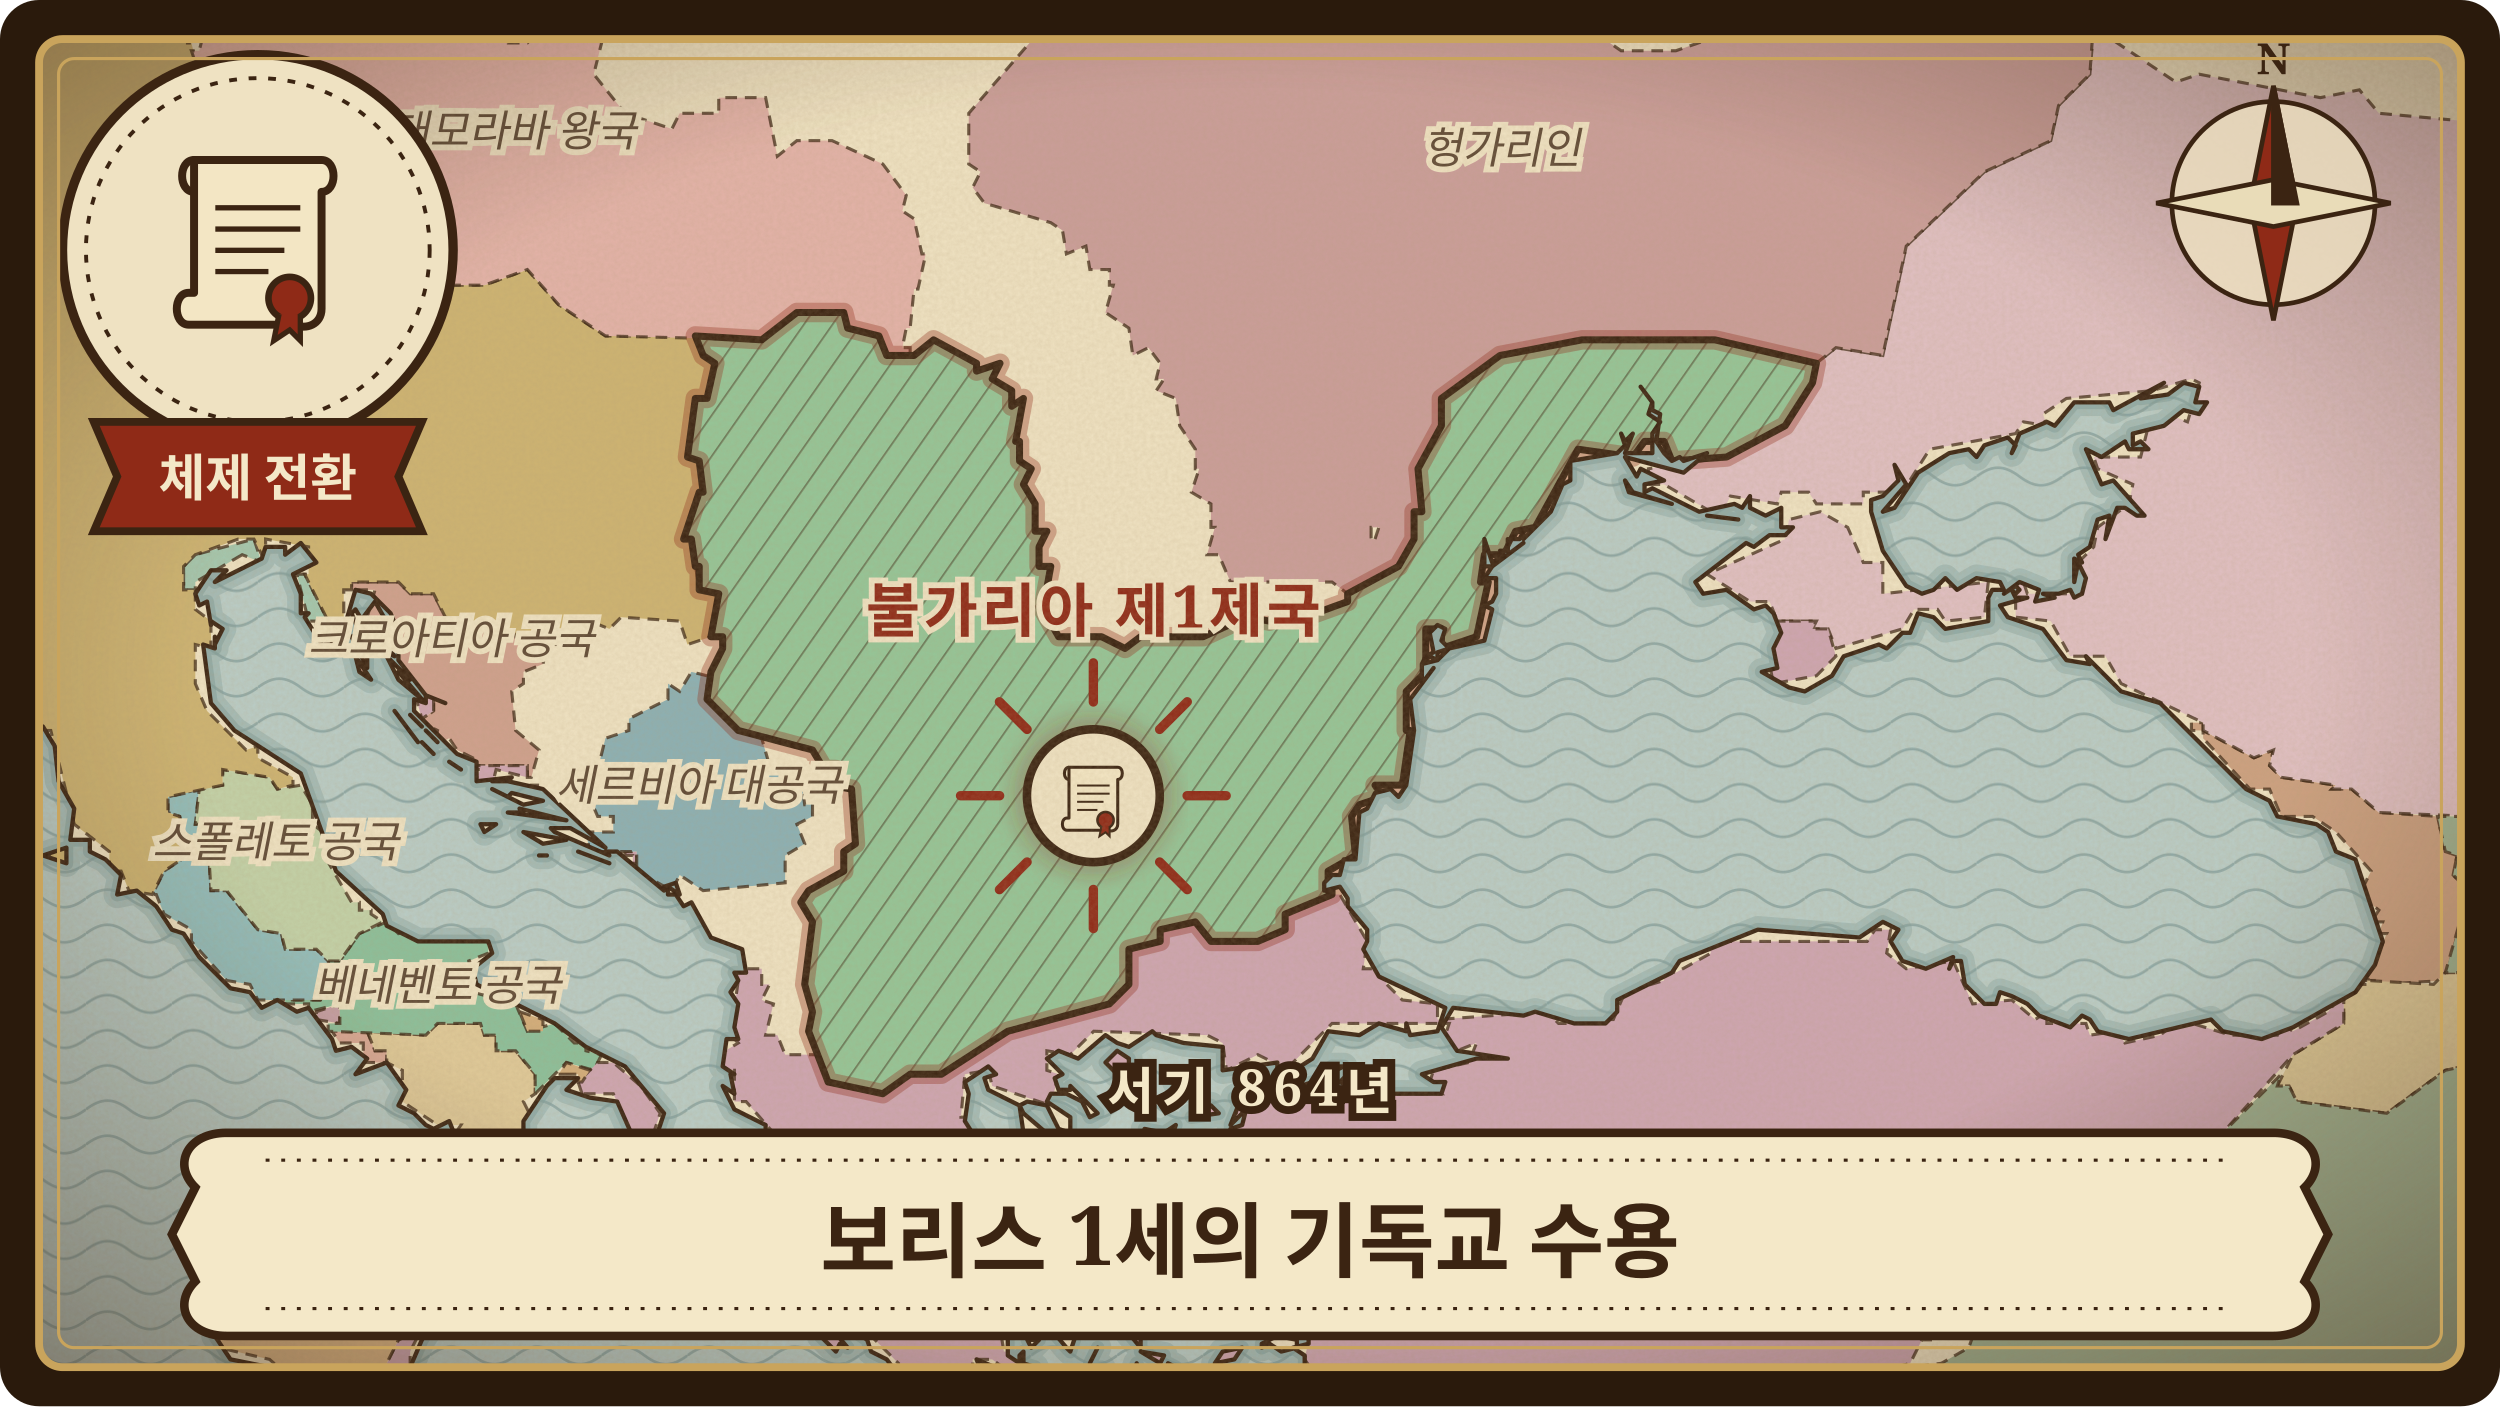
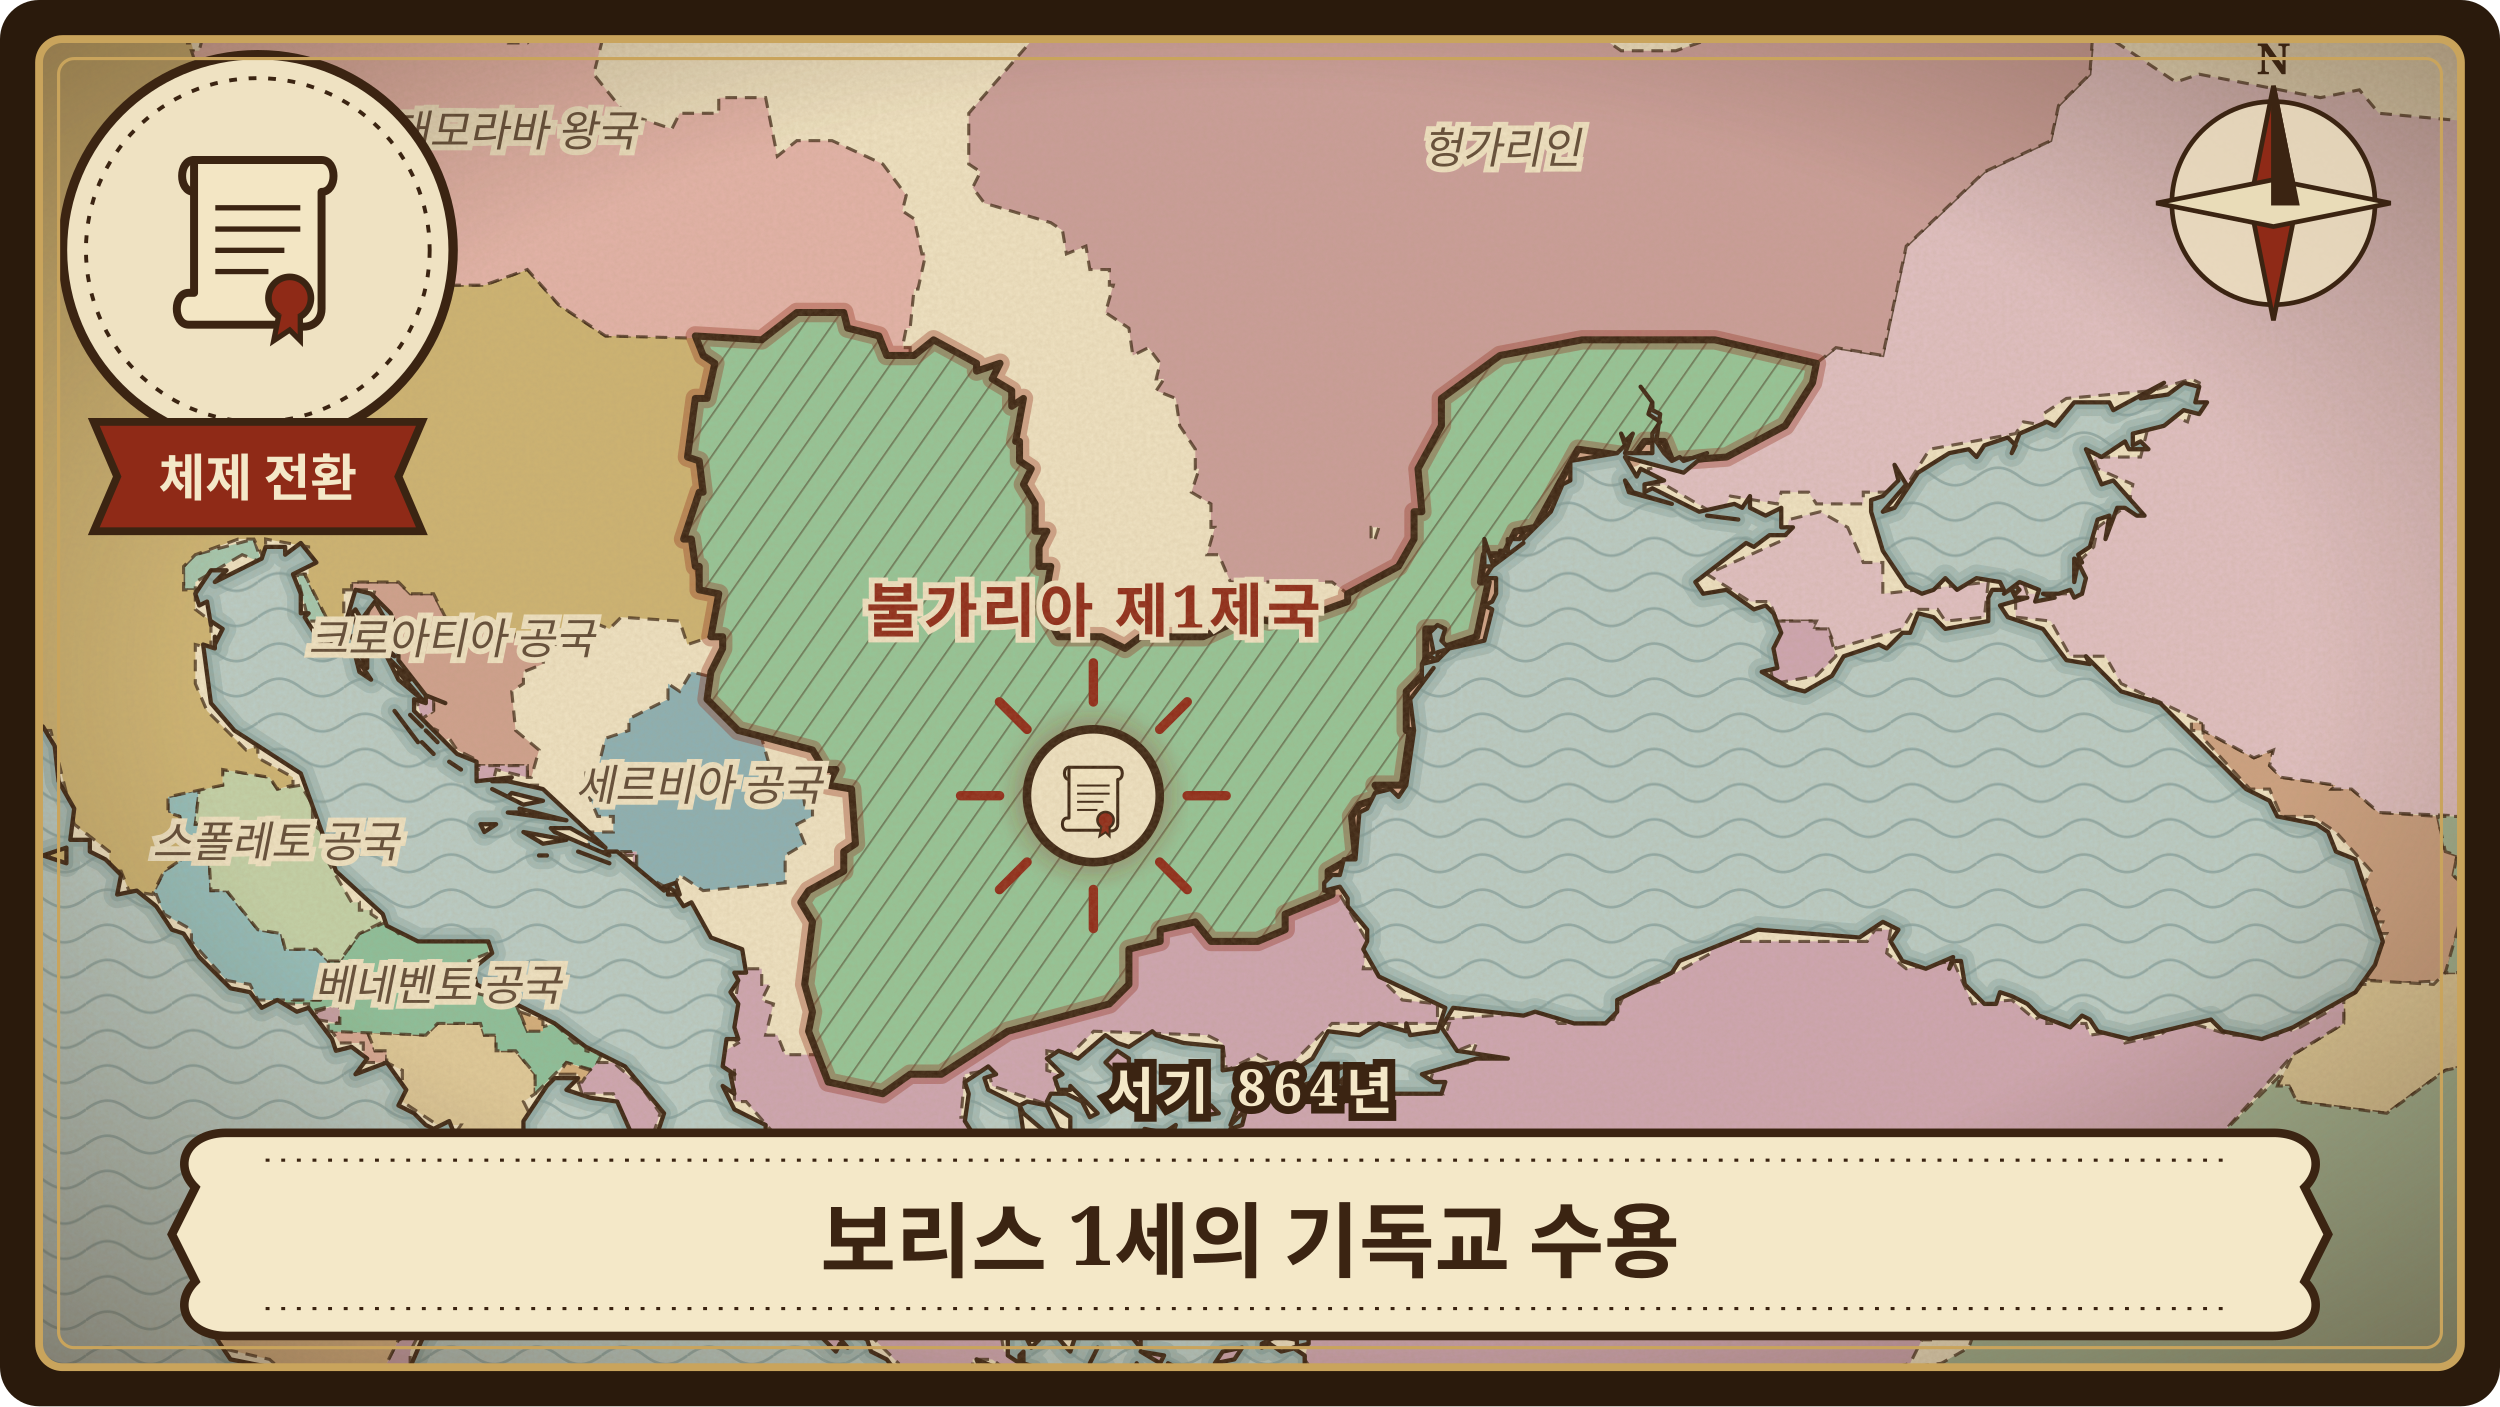
<svg xmlns="http://www.w3.org/2000/svg" viewBox="0 0 640 360" width="640" height="360" role="img" aria-label="보리스 1세의 기독교 수용">
  <defs>
    <clipPath id="frame-bulgarian-conversion">
      <rect x="10" y="10" width="620" height="340" rx="6" />
    </clipPath>
    <pattern id="waves-bulgarian-conversion" width="22" height="9" patternUnits="userSpaceOnUse">
      <path d="M0 5 C4 2 7 2 11 5 C15 8 18 8 22 5" fill="none" stroke="#6f8f8f" stroke-width="0.7" stroke-opacity="0.55" />
    </pattern>
    <pattern id="hatch-bulgarian-conversion" width="6" height="6" patternUnits="userSpaceOnUse" patternTransform="rotate(35)">
      <path d="M0 0 L0 6" stroke="#3b2412" stroke-width="0.9" stroke-opacity="0.45" />
    </pattern>
    <filter id="paper-bulgarian-conversion" x="0" y="0" width="100%" height="100%">
      <feTurbulence type="fractalNoise" baseFrequency="0.9" numOctaves="3" seed="96" result="noise" />
      <feColorMatrix in="noise" type="matrix" values="0 0 0 0 0.45  0 0 0 0 0.33  0 0 0 0 0.18  0 0 0 0.22 0" />
    </filter>
    <radialGradient id="vignette-bulgarian-conversion" cx="50%" cy="48%" r="70%">
      <stop offset="60%" stop-color="#3b2412" stop-opacity="0" />
      <stop offset="100%" stop-color="#3b2412" stop-opacity="0.45" />
    </radialGradient>
    <filter id="glow-bulgarian-conversion">
      <feGaussianBlur stdDeviation="3" />
    </filter>
    <path id="land-bulgarian-conversion" d="M-24 384L664 384L664 -24L-24 -24L-24 184L-14 176L-6 179L-6 178L6 186L6 184L11 186L14 191L15 200L19 207L18 215L23 215L23 218L27 220L31 224L30 229L35 228L40 232L44 238L47 239L51 245L59 253L64 254L67 258L71 256L76 259L79 258L85 266L86 269L90 268L94 271L91 275L99 272L104 279L102 283L106 285L109 288L111 289L115 287L127 317L125 320L119 322L121 326L119 330L116 332L116 337L118 339L124 339L126 334L133 327L134 318L138 315L143 316L145 313L144 311L144 303L133 297L132 294L134 290L134 287L140 278L142 276L148 276L145 279L151 281L158 282L162 291L167 294L170 285L160 273L150 268L142 262L122 252L121 248L126 244L125 241L107 241L99 237L98 234L86 223L77 198L60 187L54 180L52 165L55 166L55 163L55 165L57 161L54 159L54 160L53 154L51 155L50 152L54 146L58 146L55 149L67 143L68 140L73 140L73 142L77 139L81 144L75 147L77 152L77 157L79 157L78 158L83 166L83 165L85 165L85 159L86 162L88 161L91 151L95 152L100 157L102 162L102 169L109 178L114 180L109 178L109 180L106 179L106 182L117 193L122 195L122 200L131 199L130 200L139 202L155 217L146 212L141 212L142 213L156 219L155 218L158 218L170 228L170 227L173 226L174 229L171 227L171 229L173 229L175 232L177 231L182 240L190 243L191 249L188 249L189 251L187 254L189 257L188 263L189 266L186 266L185 273L188 275L187 275L188 280L185 278L188 284L196 288L196 291L198 292L198 297L202 298L201 300L203 301L203 304L204 306L207 306L212 315L214 314L212 313L214 311L214 312L215 311L218 313L219 312L220 313L220 316L219 317L218 315L213 314L213 317L212 318L213 319L214 318L218 325L219 325L219 329L220 330L223 329L223 326L227 330L235 328L240 330L243 329L244 327L247 330L248 328L251 332L259 334L258 336L253 336L254 338L252 339L249 336L233 329L229 334L224 332L223 337L220 339L219 341L222 343L223 346L227 348L230 352L228 359L230 366L234 368L235 366L235 361L239 361L239 363L243 368L243 373L245 376L245 371L247 366L249 366L251 366L254 373L259 375L256 370L257 366L250 348L257 351L256 353L258 354L260 352L265 350L262 349L262 346L261 347L261 349L258 347L258 342L255 341L255 339L266 336L265 338L268 339L273 345L274 346L275 343L274 335L275 333L273 330L268 329L265 325L261 325L261 322L257 322L256 319L246 317L248 315L251 316L256 312L254 313L255 312L252 308L254 305L257 306L259 309L256 311L261 309L247 287L248 280L247 277L253 273L255 275L252 276L253 279L261 283L262 290L269 291L262 285L261 283L263 282L268 283L271 289L274 290L274 286L268 282L269 280L273 280L277 282L279 286L281 285L274 278L274 279L271 279L270 276L272 275L268 271L271 269L276 271L283 265L286 267L289 268L295 264L296 265L303 267L313 268L313 274L327 272L327 275L316 281L317 283L315 288L325 278L336 271L340 264L348 265L353 262L360 264L360 262L361 265L368 264L370 258L353 250L349 243L350 241L350 238L345 232L345 230L343 227L339 228L339 226L341 224L343 224L344 220L347 220L348 208L350 207L352 203L356 202L358 204L360 201L362 187L361 179L367 171L364 175L364 170L368 169L366 168L364 170L365 168L367 167L366 162L368 160L370 161L369 164L371 166L368 167L368 169L371 166L380 164L382 156L380 155L382 154L383 152L383 148L380 148L382 145L380 145L380 138L382 144L385 142L384 141L386 141L386 138L386 140L387 138L389 138L390 136L390 138L397 131L400 124L402 123L402 118L414 116L416 114L415 111L416 113L418 111L416 116L423 116L423 111L425 108L422 106L423 103L420 99L423 103L423 105L425 106L424 113L426 116L428 118L430 117L431 118L437 116L431 121L416 117L419 122L420 120L426 123L421 124L421 126L423 125L435 131L444 129L446 130L448 127L448 130L452 132L456 130L456 135L459 135L457 137L453 137L449 140L447 139L434 149L436 152L442 151L449 156L452 155L454 157L456 162L454 166L455 171L451 172L458 176L462 177L469 173L472 168L481 165L483 166L487 162L489 162L491 157L495 158L498 161L509 159L509 153L510 151L513 151L512 149L506 148L501 151L498 148L495 151L492 152L488 150L482 141L479 131L479 128L482 127L486 123L485 119L488 124L482 131L485 130L491 121L499 116L504 115L506 117L508 114L514 112L516 114L515 116L517 111L524 108L526 109L531 103L540 103L541 105L554 98L548 102L555 101L559 98L563 99L562 103L565 103L563 106L559 105L554 109L546 111L546 114L548 113L550 115L545 115L544 113L538 117L534 115L538 124L541 123L549 132L547 132L544 130L542 130L539 138L540 132L537 133L535 140L532 142L533 144L531 143L531 149L532 144L534 148L533 152L531 153L530 151L527 152L523 152L526 153L521 154L522 151L517 149L513 152L516 150L517 151L516 152L515 151L516 153L519 153L512 155L514 158L523 161L529 169L535 170L534 168L543 177L553 180L575 202L581 205L583 209L593 211L596 213L598 218L603 220L610 241L608 247L603 254L587 263L579 266L569 264L566 261L545 266L537 264L535 261L533 260L530 263L522 260L519 257L515 255L512 254L511 257L508 257L503 252L502 246L500 246L499 248L500 245L493 248L487 246L484 241L486 238L482 236L476 240L450 238L430 246L428 249L414 256L414 259L411 262L403 262L393 259L390 260L372 258L369 263L373 269L386 271L378 271L364 275L367 277L370 277L369 280L348 280L350 277L345 275L343 277L347 279L345 281L339 281L336 277L330 279L326 279L319 284L318 288L315 289L313 302L329 299L329 301L323 307L325 307L328 311L327 315L331 315L332 316L329 318L329 320L325 320L325 322L328 323L328 325L327 324L329 327L334 327L327 329L325 327L324 330L323 327L324 325L319 321L318 322L319 327L321 327L319 330L317 329L316 331L319 331L323 335L324 333L326 332L328 337L335 338L335 344L331 345L334 347L334 353L338 352L339 355L342 355L341 358L335 358L336 362L338 361L341 362L356 360L353 363L350 363L350 366L343 366L337 368L338 369L343 369L344 367L352 366L352 368L349 369L351 370L349 371L350 372L355 368L354 365L357 366L358 364L365 371L367 367L370 369L369 372L371 372L370 376L381 382L390 378L395 380L398 372L398 366L400 364L413 366L425 372L432 381L441 384L447 382L454 382L456 380L457 382L461 377L462 380L468 371L476 366L488 372L494 371L495 368L493 369L493 367L497 367L501 363L504 366L505 369L497 377L500 384L18 384L19 377L24 374L30 365L29 359L20 364L19 367L16 368L13 366L16 364L11 358L14 357L7 355L6 356L7 357L6 358L6 354L4 353L-6 356L-13 362L-20 364L-24 363ZM-24 274L-20 282L-21 291L-18 292L-19 296L-18 296L-20 295L-22 308L-18 312L-17 316L-13 316L-10 313L-8 308L-10 307L0 311L2 306L4 287L2 282L6 276L3 269L4 268L0 266L3 264L0 264L1 261L-2 262L-2 259L-6 257L-14 266L-19 268L-24 267ZM-19 233L-15 237L-18 239L-17 241L-14 241L-16 245L-11 246L-14 250L-6 255L-3 249L-4 248L-2 246L-2 240L1 235L-2 213L-3 213L-4 221L-8 220L-15 224L-16 228L-18 229L-16 232L-19 233ZM11 219L17 221L17 217L11 219ZM55 342L59 348L69 350L79 357L90 360L94 366L105 369L107 363L110 361L107 356L108 355L106 353L105 350L108 343L116 331L114 330L109 333L108 331L105 334L102 333L94 336L85 336L81 338L73 335L72 332L68 333L67 335L64 337L61 333L60 335L56 337L55 342ZM90 157L92 162L90 163L94 171L94 161L91 156L90 157ZM91 168L92 172L95 174L91 168ZM93 158L96 159L98 162L100 161L96 154L93 158ZM97 166L101 168L99 165L97 166ZM99 168L102 174L108 179L102 172L105 174L104 173L99 168ZM101 182L107 190L101 182ZM105 183L108 186L105 183ZM108 190L111 193L108 190ZM109 187L112 190L109 187ZM115 195L118 197L115 195ZM123 211L124 213L127 211L123 211ZM126 202L130 204L126 202ZM126 200L130 200L126 200ZM130 208L145 210L133 207L134 208L130 208ZM130 204L134 206L139 205L131 203L130 204ZM134 213L139 216L145 215L134 213ZM138 219L140 219L138 219ZM148 218L156 221L148 218ZM191 295L196 302L200 304L200 302L197 302L197 298L195 297L197 294L195 293L191 295ZM205 333L206 333L207 331L208 335L213 336L209 330L209 326L208 329L206 329L205 333ZM208 324L212 322L211 317L208 324ZM210 326L213 330L211 325L210 326ZM210 342L214 346L215 344L217 345L212 339L210 342ZM252 318L254 316L259 317L266 324L267 328L275 328L278 335L281 338L285 338L285 334L280 334L279 332L277 322L266 319L261 312L252 318ZM262 354L266 353L262 354ZM262 340L266 339L263 338L264 338L262 340ZM263 343L264 345L266 343L263 343ZM266 308L267 311L270 310L266 308ZM271 310L273 306L271 310ZM279 349L281 345L279 349ZM281 354L283 352L282 350L281 354ZM282 316L284 317L285 319L287 319L283 314L282 316ZM283 272L286 275L289 274L289 271L286 269L283 272ZM287 339L292 345L292 340L289 337L287 339ZM290 352L292 352L291 349L290 352ZM292 346L297 349L298 347L292 346ZM293 289L294 293L297 294L297 291L299 294L301 288L298 290L293 289ZM295 361L297 361L298 358L296 359L295 361ZM299 352L301 350L299 349L299 352ZM299 359L302 363L304 361L304 357L299 359ZM301 277L303 279L306 278L304 276L301 277ZM305 286L312 285L310 283L305 286ZM308 324L311 328L309 332L312 334L315 330L315 324L312 323L308 324ZM309 309L313 311L316 308L317 309L313 311L315 313L322 314L321 311L323 313L318 304L310 306L309 309ZM311 349L316 348L318 345L313 346L311 349ZM323 344L323 345L325 344L328 346L332 345L332 343L327 342L323 344ZM328 360L329 363L331 363L328 360ZM341 273L342 274L344 273L341 273ZM382 145L390 139L382 145ZM416 123L417 126L428 129L418 126L416 123ZM437 132L445 133L437 132Z" />
    <clipPath id="landclip-bulgarian-conversion">
      <use href="#land-bulgarian-conversion" />
    </clipPath>
    <path id="hl-bulgarian-conversion-19" d="M256 93L254 97L259 100L259 104L262 102L260 113L261 113L261 118L264 120L262 124L265 129L265 136L268 136L266 140L266 145L269 145L267 156L271 163L282 163L288 166L292 163L308 163L319 158L325 159L327 156L334 158L345 154L345 152L358 145L362 138L362 131L364 131L363 120L369 109L369 102L384 91L405 87L439 87L465 93L464 98L457 109L442 117L428 118L426 113L421 113L418 117L404 115L393 135L388 136L385 142L380 142L379 149L381 149L378 163L369 166L369 161L365 161L365 172L360 177L360 187L361 187L359 201L352 201L354 204L348 206L346 209L347 219L340 223L340 228L341 228L341 229L329 234L329 238L322 241L310 241L306 236L297 238L297 241L289 243L289 252L284 257L258 264L241 275L233 275L226 280L212 277L207 264L208 259L206 252L208 236L205 231L207 228L216 223L216 218L219 216L218 202L212 201L214 197L211 197L208 192L189 187L181 179L182 172L185 166L185 163L182 163L184 152L179 151L179 145L178 145L177 138L175 138L179 126L180 126L179 118L176 117L178 102L181 102L183 93L180 91L178 86L195 87L204 80L216 80L217 84L225 86L227 91L234 91L239 87L250 93L250 95Z" />
  </defs>
  <rect width="640" height="360" rx="10" fill="#2a1a0c" />
  <g clip-path="url(#frame-bulgarian-conversion)">
    <rect width="640" height="360" fill="#b9ccc6" />
    <rect width="640" height="360" fill="url(#waves-bulgarian-conversion)" />
    <use href="#land-bulgarian-conversion" fill="none" stroke="#7e9c98" stroke-width="7" stroke-opacity="0.35" stroke-linejoin="round" />
    <use href="#land-bulgarian-conversion" fill="none" stroke="#7e9c98" stroke-width="3.5" stroke-opacity="0.5" stroke-linejoin="round" />
    <use href="#land-bulgarian-conversion" fill="#efe2c2" stroke="none" />
    <g clip-path="url(#landclip-bulgarian-conversion)">
      <path d="M602 202L609 208L624 209L626 218L629 219L628 224L632 228L626 251L609 252L609 251L606 251L611 239L609 239L610 236L607 236L609 233L604 229L607 223L598 213L592 209L584 209L581 202L576 202L564 189L564 187L577 194L582 192L581 196L584 199L598 201L597 202ZM563 185L564 185L564 187L561 187L561 185Z" fill="rgb(204,160,128)" stroke="#3b2412" stroke-width="0.8" stroke-opacity="0.75" stroke-dasharray="3 2" />
      <path d="M482 144L482 152L509 149L508 158L498 159L496 156L490 156L487 161L470 166L468 161L464 161L465 159L455 159L453 154L448 154L437 147L457 138L458 133L466 131L473 135L477 144L479 144ZM664 220L659 219L649 223L646 216L641 216L633 209L609 208L602 202L597 202L598 201L584 199L581 196L582 192L577 194L564 187L564 185L543 175L539 168L530 168L525 159L516 158L516 151L515 151L518 149L519 152L533 152L532 144L536 140L537 135L545 129L546 124L537 120L536 117L548 117L550 109L553 109L555 106L560 108L563 98L561 97L551 100L529 102L523 106L524 109L518 108L516 111L494 115L487 126L477 126L477 129L465 129L463 126L456 126L455 129L443 127L441 131L438 131L426 124L422 124L422 120L442 117L457 109L464 98L465 93L470 89L482 91L488 63L508 44L525 36L527 27L535 19L536 7L557 21L563 19L594 25L604 23L609 29L664 34Z" fill="rgb(224,191,194)" stroke="#3b2412" stroke-width="0.8" stroke-opacity="0.75" stroke-dasharray="3 2" />
      <path d="M93 272L99 272L99 269L96 269L94 264L85 264L87 267L93 267L93 270Z" fill="rgb(218,169,149)" stroke="#3b2412" stroke-width="0.8" stroke-opacity="0.75" stroke-dasharray="3 2" />
      <path d="M642 264L644 261L637 259L631 249L626 249L623 252L606 251L606 252L603 252L600 256L600 262L587 270L583 278L586 278L588 282L611 285L626 274L635 272L636 265L641 264Z" fill="rgb(221,200,150)" stroke="#3b2412" stroke-width="0.8" stroke-opacity="0.75" stroke-dasharray="3 2" />
      <path d="M131 294L131 296L121 296L116 291L118 288L112 288L103 282L103 274L99 272L99 269L96 269L94 264L109 265L112 262L123 262L124 265L127 265L127 269L132 269L137 275L137 280L134 282L136 286L131 293Z" fill="rgb(223,201,152)" stroke="#3b2412" stroke-width="0.8" stroke-opacity="0.75" stroke-dasharray="3 2" />
      <path d="M81 261L87 262L87 257L81 259Z" fill="rgb(198,159,165)" stroke="#3b2412" stroke-width="0.8" stroke-opacity="0.75" stroke-dasharray="3 2" />
      <path d="M154 270L152 274L145 272L137 280L137 275L132 269L127 269L127 265L124 265L123 262L112 262L109 265L84 264L84 262L87 262L87 257L79 259L79 257L73 257L73 256L82 256L85 251L84 246L87 246L92 239L99 236L102 239L107 238L108 241L125 241L125 244L120 246L121 254L132 257L135 264L142 262L147 267L150 267L150 269Z" fill="rgb(139,191,154)" stroke="#3b2412" stroke-width="0.8" stroke-opacity="0.75" stroke-dasharray="3 2" />
      <path d="M143 165L140 165L139 170L134 172L134 175L131 177L132 187L138 192L136 199L135 199L135 196L121 196L121 194L117 192L115 189L111 191L112 187L108 185L108 184L111 182L111 179L106 177L106 175L102 172L102 161L94 158L96 151L90 151L90 149L102 149L105 152L111 152L114 158L131 161L133 165L143 163ZM91 161L94 163L94 173L90 172L90 161Z" fill="rgb(207,160,141)" stroke="#3b2412" stroke-width="0.8" stroke-opacity="0.75" stroke-dasharray="3 2" />
      <path d="M84 246L85 251L82 256L66 256L64 252L58 251L49 241L49 238L42 234L40 229L39 229L42 223L48 219L46 209L43 208L43 204L51 202L50 211L53 211L54 228L58 228L66 238L72 239L73 243L81 243Z" fill="rgb(146,189,187)" stroke="#3b2412" stroke-width="0.8" stroke-opacity="0.75" stroke-dasharray="3 2" />
      <path d="M92 231L92 233L95 233L95 234L98 236L92 239L87 246L84 246L81 243L73 243L72 239L66 238L58 228L54 228L53 211L50 211L51 202L57 201L57 197L69 199L71 202L77 201L80 206L80 211L84 214L83 219L90 231Z" fill="rgb(194,209,167)" stroke="#3b2412" stroke-width="0.8" stroke-opacity="0.75" stroke-dasharray="3 2" />
      <path d="M108 357L108 361L105 367L100 367L99 349L102 343L108 340L105 346L105 355ZM210 340L216 340L216 346L210 345ZM204 329L209 327L213 331L213 335L204 334ZM131 298L140 301L143 304L144 312L135 315L132 318L132 327L121 338L117 338L115 331L120 331L122 321L128 318L121 296L131 296ZM149 280L148 277L153 272L157 272L164 278L169 285L167 291L162 291L157 280ZM160 219L160 218L163 218L163 221L162 221L162 219ZM136 208L144 208L144 211L136 211ZM136 202L136 201L138 201L138 204L136 204ZM121 197L121 196L135 196L135 199L127 197L126 201L121 201L123 197ZM111 179L111 182L108 184L106 177ZM299 358L304 358L303 361L299 361ZM279 345L282 348L279 349L278 346ZM292 345L297 345L298 349L294 349ZM313 345L318 345L317 348L311 349ZM287 337L294 343L290 345L287 341ZM308 326L310 321L316 324L314 334L309 334L310 326ZM281 313L287 315L286 320L281 317ZM313 313L314 310L308 309L312 304L321 305L324 313L316 315ZM426 248L429 249L438 244L437 241L478 241L480 238L484 238L483 244L488 248L500 246L505 257L515 256L521 261L524 259L524 262L534 262L535 265L542 264L544 267L553 265L558 261L571 265L583 265L584 262L587 264L596 259L600 254L600 262L587 270L569 290L555 296L544 294L542 291L534 291L526 296L516 305L516 309L511 310L511 313L496 332L496 335L497 335L495 343L492 343L489 349L482 351L478 355L475 364L468 369L463 378L449 380L439 384L436 384L435 380L426 371L408 363L399 363L397 377L388 377L386 380L373 380L371 367L363 367L361 364L356 364L353 369L350 369L352 360L351 358L342 358L341 352L335 354L336 351L334 348L335 343L334 343L336 337L328 335L327 332L320 332L319 321L322 323L323 329L332 329L332 324L328 323L330 313L328 313L329 309L326 307L328 299L314 301L317 282L323 277L325 277L324 280L339 278L341 282L344 282L346 277L349 277L348 280L369 280L366 277L367 274L376 272L378 267L373 269L370 265L371 262L341 262L331 272L329 277L326 275L329 274L326 274L326 272L322 270L314 274L313 267L309 265L280 264L274 270L268 269L268 274L271 275L269 283L254 278L253 274L247 275L246 286L249 286L248 291L257 302L251 304L251 312L254 310L264 317L261 318L255 315L254 320L258 321L261 326L267 326L266 320L274 321L277 324L277 332L274 332L273 341L263 337L259 337L259 340L256 340L257 346L261 346L263 354L258 354L258 351L254 348L249 348L249 354L252 355L256 369L252 364L247 364L246 369L243 369L240 360L234 360L234 364L231 364L230 357L228 357L230 349L222 341L225 334L231 334L231 329L221 327L217 320L212 318L215 312L204 304L201 296L197 296L196 299L194 298L194 294L198 294L198 290L191 282L188 282L188 274L184 274L184 270L189 267L187 265L189 251L188 248L195 248L195 252L197 252L195 256L198 257L196 265L199 265L201 270L210 270L212 277L226 280L233 275L241 275L258 264L284 257L289 252L289 243L297 241L297 238L306 236L310 241L322 241L329 238L329 234L341 229L343 229L350 241L349 248L354 248L355 252L359 256L368 257L368 261L396 259L399 262L404 262L404 261L413 261L416 254L426 251ZM253 332L250 334L252 329L246 332L247 327L241 327L247 334L248 338L254 338ZM218 312L217 312L218 315L220 312ZM294 288L301 288L301 293L292 293ZM306 282L312 282L312 285L306 286ZM283 269L289 269L289 274L284 275ZM458 159L465 159L464 161L468 161L470 168L465 173L454 175L453 170L454 170L455 159L457 159Z" fill="rgb(206,165,177)" stroke="#3b2412" stroke-width="0.8" stroke-opacity="0.75" stroke-dasharray="3 2" />
      <path d="M76 147L78 147L84 159L84 163L81 163L81 159L79 159ZM62 142L50 149L50 151L47 151L47 145L50 142L65 138L67 144Z" fill="rgb(163,199,174)" stroke="#3b2412" stroke-width="0.8" stroke-opacity="0.75" stroke-dasharray="3 2" />
      <path d="M-1 219L1 219L1 239L0 239L0 244L-5 254L-8 256L-14 251L-14 246L-17 246L-16 241L-19 236L-19 226L-14 221L-7 219L-5 213L-1 213ZM18 221L13 221L12 216L18 216ZM90 151L88 151L88 159L84 159L78 147L79 147L79 140L68 138L68 142L67 142L65 138L61 138L50 142L47 145L47 151L50 151L50 156L54 159L54 166L50 165L50 175L53 182L63 192L66 191L66 194L75 199L75 201L71 202L69 199L57 197L57 201L43 204L43 208L46 209L48 219L42 223L39 229L33 228L31 223L28 223L28 218L19 211L13 187L7 187L8 184L4 184L-7 175L-21 177L-24 182L-24 124L-23 122L-23 118L-24 118L-24 -24L34 -24L33 -21L49 -11L49 -5L52 -3L52 1L48 3L48 11L49 11L51 19L54 21L54 29L57 31L57 34L68 42L71 48L74 48L77 54L88 59L88 63L94 67L94 71L107 69L113 73L124 73L135 69L143 78L155 86L178 86L180 91L183 93L181 102L178 102L176 117L179 118L180 126L179 126L175 138L177 138L179 151L184 152L182 163L176 165L174 159L159 158L156 161L151 159L145 163L133 165L131 161L114 158L111 152L105 152L102 149L90 149Z" fill="rgb(205,179,113)" stroke="#3b2412" stroke-width="0.8" stroke-opacity="0.75" stroke-dasharray="3 2" />
      <path d="M500 384L501 380L498 378L506 371L506 366L504 363L498 363L491 371L488 371L484 367L481 369L480 364L475 364L478 355L482 351L497 349L504 345L509 331L512 332L516 326L522 321L521 318L526 317L528 309L532 307L542 291L544 294L555 296L569 290L584 275L583 278L586 278L588 282L611 285L626 274L635 272L636 265L642 264L644 261L637 259L631 249L626 249L632 228L628 224L629 219L626 218L624 209L633 209L641 216L646 216L649 223L659 219L664 220L664 384Z" fill="rgb(158,177,144)" stroke="#3b2412" stroke-width="0.8" stroke-opacity="0.75" stroke-dasharray="3 2" />
      <path d="M208 206L208 209L204 211L206 216L201 219L201 226L180 228L174 224L172 228L163 223L163 218L151 218L150 213L157 213L157 209L153 209L150 202L150 197L153 197L155 189L161 187L161 184L171 179L171 175L174 177L177 172L181 173L181 179L189 187L195 189L197 196L200 196L202 201L205 199L206 206Z" fill="rgb(139,176,180)" stroke="#3b2412" stroke-width="0.8" stroke-opacity="0.75" stroke-dasharray="3 2" />
      <path d="M15 360L13 366L18 367L28 361L28 366L18 375L19 377L18 384L-24 384L-24 364L-19 364L-12 358L-9 360L2 354L9 357L13 355L13 360ZM146 275L143 275L145 272L151 274L149 277L148 277L148 275ZM133 259L139 261L139 264L135 264Z" fill="rgb(211,173,122)" stroke="#3b2412" stroke-width="0.8" stroke-opacity="0.75" stroke-dasharray="3 2" />
      <path d="M127 7L130 11L135 11L145 1L151 1L151 7L154 11L152 19L160 29L172 33L174 29L184 29L184 25L196 25L199 40L204 36L213 36L226 42L232 50L231 54L234 56L236 65L237 65L235 74L234 74L233 84L232 84L231 89L233 89L233 91L227 91L225 86L217 84L216 80L204 80L195 87L155 86L143 78L135 69L124 73L113 73L107 69L94 71L94 67L88 63L88 59L77 54L74 48L71 48L68 42L57 34L57 31L54 29L54 21L51 19L49 13L51 13L52 9L64 7L65 3L75 -3L89 -7L89 -13L94 -13L96 -7L108 -11L110 -5L129 -1L130 3L127 5Z" fill="rgb(227,178,168)" stroke="#3b2412" stroke-width="0.8" stroke-opacity="0.75" stroke-dasharray="3 2" />
      <path d="M536 5L535 19L527 27L525 36L508 44L488 63L482 91L470 89L465 93L439 87L405 87L384 91L369 102L369 109L363 120L364 131L362 131L362 138L358 145L345 152L341 149L315 149L312 142L309 142L311 135L310 135L310 129L305 126L307 120L306 120L306 115L302 109L301 102L296 100L298 97L296 97L297 93L294 89L290 91L289 84L283 80L285 73L284 73L284 69L279 69L278 63L273 65L272 59L269 57L252 52L249 48L251 44L248 42L248 29L267 7L274 5L274 -1L302 -11L340 -11L348 -7L373 -3L383 -5L395 -1L415 13L429 13L452 5L454 1L453 -1L456 -3L462 -1L469 -5L473 -11L479 -13L478 -17L488 -15L495 -21L508 -21L520 -15L518 -11L521 -11L523 -5L534 1L535 5ZM352 138L353 135L351 135L351 138Z" fill="rgb(202,157,153)" stroke="#3b2412" stroke-width="0.8" stroke-opacity="0.75" stroke-dasharray="3 2" />
      <path d="M99 367L90 358L77 355L69 348L56 345L56 340L59 335L67 337L68 334L72 334L78 338L86 338L115 331L115 334L111 334L109 340L102 343L99 349L100 367Z" fill="rgb(222,184,134)" stroke="#3b2412" stroke-width="0.8" stroke-opacity="0.75" stroke-dasharray="3 2" />
      <use href="#hl-bulgarian-conversion-19" fill="rgb(148,197,151)" stroke="none" />
      <use href="#hl-bulgarian-conversion-19" fill="url(#hatch-bulgarian-conversion)" stroke="none" />
      <use href="#hl-bulgarian-conversion-19" fill="none" stroke="#8f2a17" stroke-width="5" stroke-opacity="0.35" stroke-linejoin="round" />
      <use href="#hl-bulgarian-conversion-19" fill="none" stroke="#3b2412" stroke-width="1.8" stroke-linejoin="round" />
    </g>
    <use href="#land-bulgarian-conversion" fill="none" stroke="#3b2412" stroke-width="1.1" stroke-linejoin="round" />
    <text x="279.9" y="161.7" class="lbl hl">불가리아 제1제국</text>
    <text x="384.5" y="41.8" class="lbl">헝가리인</text>
    <text x="131.4" y="37.4" class="lbl">대모라바 왕국</text>
-     <text x="178.9" y="204.9" class="lbl">세르비아 대공국</text>
+     <text x="178.9" y="204.9" class="lbl">세르비아 공국</text>
    <text x="112.1" y="256.1" class="lbl">베네벤토 공국</text>
    <text x="70.6" y="219.4" class="lbl">스폴레토 공국</text>
    <text x="115.6" y="167.4" class="lbl">크로아티아 공국</text>
    <g transform="translate(279.9 203.7)">
      <path d="M0 -24 L0 -34" transform="rotate(0)" stroke="#8f2a17" stroke-width="2.4" stroke-linecap="round" />
      <path d="M0 -24 L0 -34" transform="rotate(45)" stroke="#8f2a17" stroke-width="2.4" stroke-linecap="round" />
      <path d="M0 -24 L0 -34" transform="rotate(90)" stroke="#8f2a17" stroke-width="2.4" stroke-linecap="round" />
      <path d="M0 -24 L0 -34" transform="rotate(135)" stroke="#8f2a17" stroke-width="2.4" stroke-linecap="round" />
      <path d="M0 -24 L0 -34" transform="rotate(180)" stroke="#8f2a17" stroke-width="2.4" stroke-linecap="round" />
      <path d="M0 -24 L0 -34" transform="rotate(225)" stroke="#8f2a17" stroke-width="2.4" stroke-linecap="round" />
      <path d="M0 -24 L0 -34" transform="rotate(270)" stroke="#8f2a17" stroke-width="2.4" stroke-linecap="round" />
      <path d="M0 -24 L0 -34" transform="rotate(315)" stroke="#8f2a17" stroke-width="2.4" stroke-linecap="round" />
      <circle r="20" fill="#8f2a17" fill-opacity="0.35" filter="url(#glow-bulgarian-conversion)" />
      <circle r="17" fill="#efe2c2" stroke="#3b2412" stroke-width="2.2" />
      <g transform="translate(-13 -13) scale(0.26)">
        <path d="M26 22 L74 22 C80 22 80 34 74 34 L74 78 C74 84 68 86 64 84 L24 84 C18 84 18 72 24 72 L26 72 Z" fill="#f3e6c4" stroke="#3b2412" stroke-width="3" stroke-linejoin="round" />
        <path d="M26 22 C20 22 20 34 26 34" fill="none" stroke="#3b2412" stroke-width="3" />
        <path d="M34 40 L66 40 M34 48 L66 48 M34 56 L60 56 M34 64 L54 64" stroke="#3b2412" stroke-width="2" />
        <circle cx="62" cy="74" r="8" fill="#8f2a17" stroke="#3b2412" stroke-width="2.5" />
        <path d="M58 80 L56 90 L62 86 L66 90 L66 80" fill="#8f2a17" stroke="#3b2412" stroke-width="2" />
      </g>
    </g>
    <rect width="640" height="360" filter="url(#paper-bulgarian-conversion)" />
    <rect width="640" height="360" fill="url(#vignette-bulgarian-conversion)" />
    <g transform="translate(582 52)" stroke="#3b2412" stroke-width="1.2">
      <circle r="26" fill="#efe2c2" fill-opacity="0.8" />
      <path d="M0 -30 L6 0 L0 30 L-6 0 Z" fill="#8f2a17" />
      <path d="M-30 0 L0 6 L30 0 L0 -6 Z" fill="#e9dcb8" />
      <path d="M0 -30 L6 0 L0 0 Z" fill="#3b2412" />
      <text y="-33" class="compass">N</text>
    </g>
    <g transform="translate(66 64)">
      <circle r="50" fill="#efe2c2" stroke="#3b2412" stroke-width="2.4" />
      <circle r="44" fill="none" stroke="#3b2412" stroke-width="1" stroke-dasharray="2 3" />
      <g transform="translate(-34 -38) scale(0.68)">
        <path d="M26 22 L74 22 C80 22 80 34 74 34 L74 78 C74 84 68 86 64 84 L24 84 C18 84 18 72 24 72 L26 72 Z" fill="#f3e6c4" stroke="#3b2412" stroke-width="3" stroke-linejoin="round" />
        <path d="M26 22 C20 22 20 34 26 34" fill="none" stroke="#3b2412" stroke-width="3" />
        <path d="M34 40 L66 40 M34 48 L66 48 M34 56 L60 56 M34 64 L54 64" stroke="#3b2412" stroke-width="2" />
        <circle cx="62" cy="74" r="8" fill="#8f2a17" stroke="#3b2412" stroke-width="2.5" />
        <path d="M58 80 L56 90 L62 86 L66 90 L66 80" fill="#8f2a17" stroke="#3b2412" stroke-width="2" />
      </g>
      <path d="M-42 44 L42 44 L36 58 L42 72 L-42 72 L-36 58 Z" fill="#8f2a17" stroke="#3b2412" stroke-width="2" />
      <text y="63" class="kind">체제 전환</text>
    </g>
    <g transform="translate(320 316)">
      <path d="M-262 -26 L262 -26 C272 -26 276 -18 270 -12 L276 0 L270 12 C276 18 272 26 262 26 L-262 26 C-272 26 -276 18 -270 12 L-276 0 L-270 -12 C-276 -18 -272 -26 -262 -26 Z" fill="#f4e8c8" stroke="#3b2412" stroke-width="2.2" />
      <path d="M-252 -19 L252 -19 M-252 19 L252 19" stroke="#3b2412" stroke-width="0.8" stroke-dasharray="1 3" />
      <text y="2" class="title" style="font-size:21px">보리스 1세의 기독교 수용</text>
    </g>
    <text x="320" y="284" class="year">서기 864년</text>
  </g>
  <rect x="10" y="10" width="620" height="340" rx="6" fill="none" stroke="#c9a45c" stroke-width="2" />
  <rect x="15" y="15" width="610" height="330" rx="4" fill="none" stroke="#c9a45c" stroke-width="0.8" />
  <style>
  text { font-family: 'Noto Serif KR', 'Nanum Myeongjo', 'AppleMyungjo', 'Batang', serif; text-anchor: middle; }
  .lbl { font-size: 11px; font-style: italic; fill: #3b2412; fill-opacity: 0.8; paint-order: stroke; stroke: #efe2c2; stroke-width: 3px; }
  .lbl.hl { font-size: 15px; font-weight: 700; font-style: normal; fill: #8f2a17; fill-opacity: 1; letter-spacing: 1px; }
  .title { font-weight: 800; fill: #3b2412; dominant-baseline: middle; }
  .year { font-size: 13px; font-weight: 700; fill: #f4e8c8; paint-order: stroke; stroke: #3b2412; stroke-width: 4px; letter-spacing: 2px; }
  .kind { font-size: 13px; font-weight: 800; fill: #f4e8c8; }
  .compass { font-size: 11px; font-weight: 700; fill: #3b2412; stroke: none; }
</style>
</svg>
